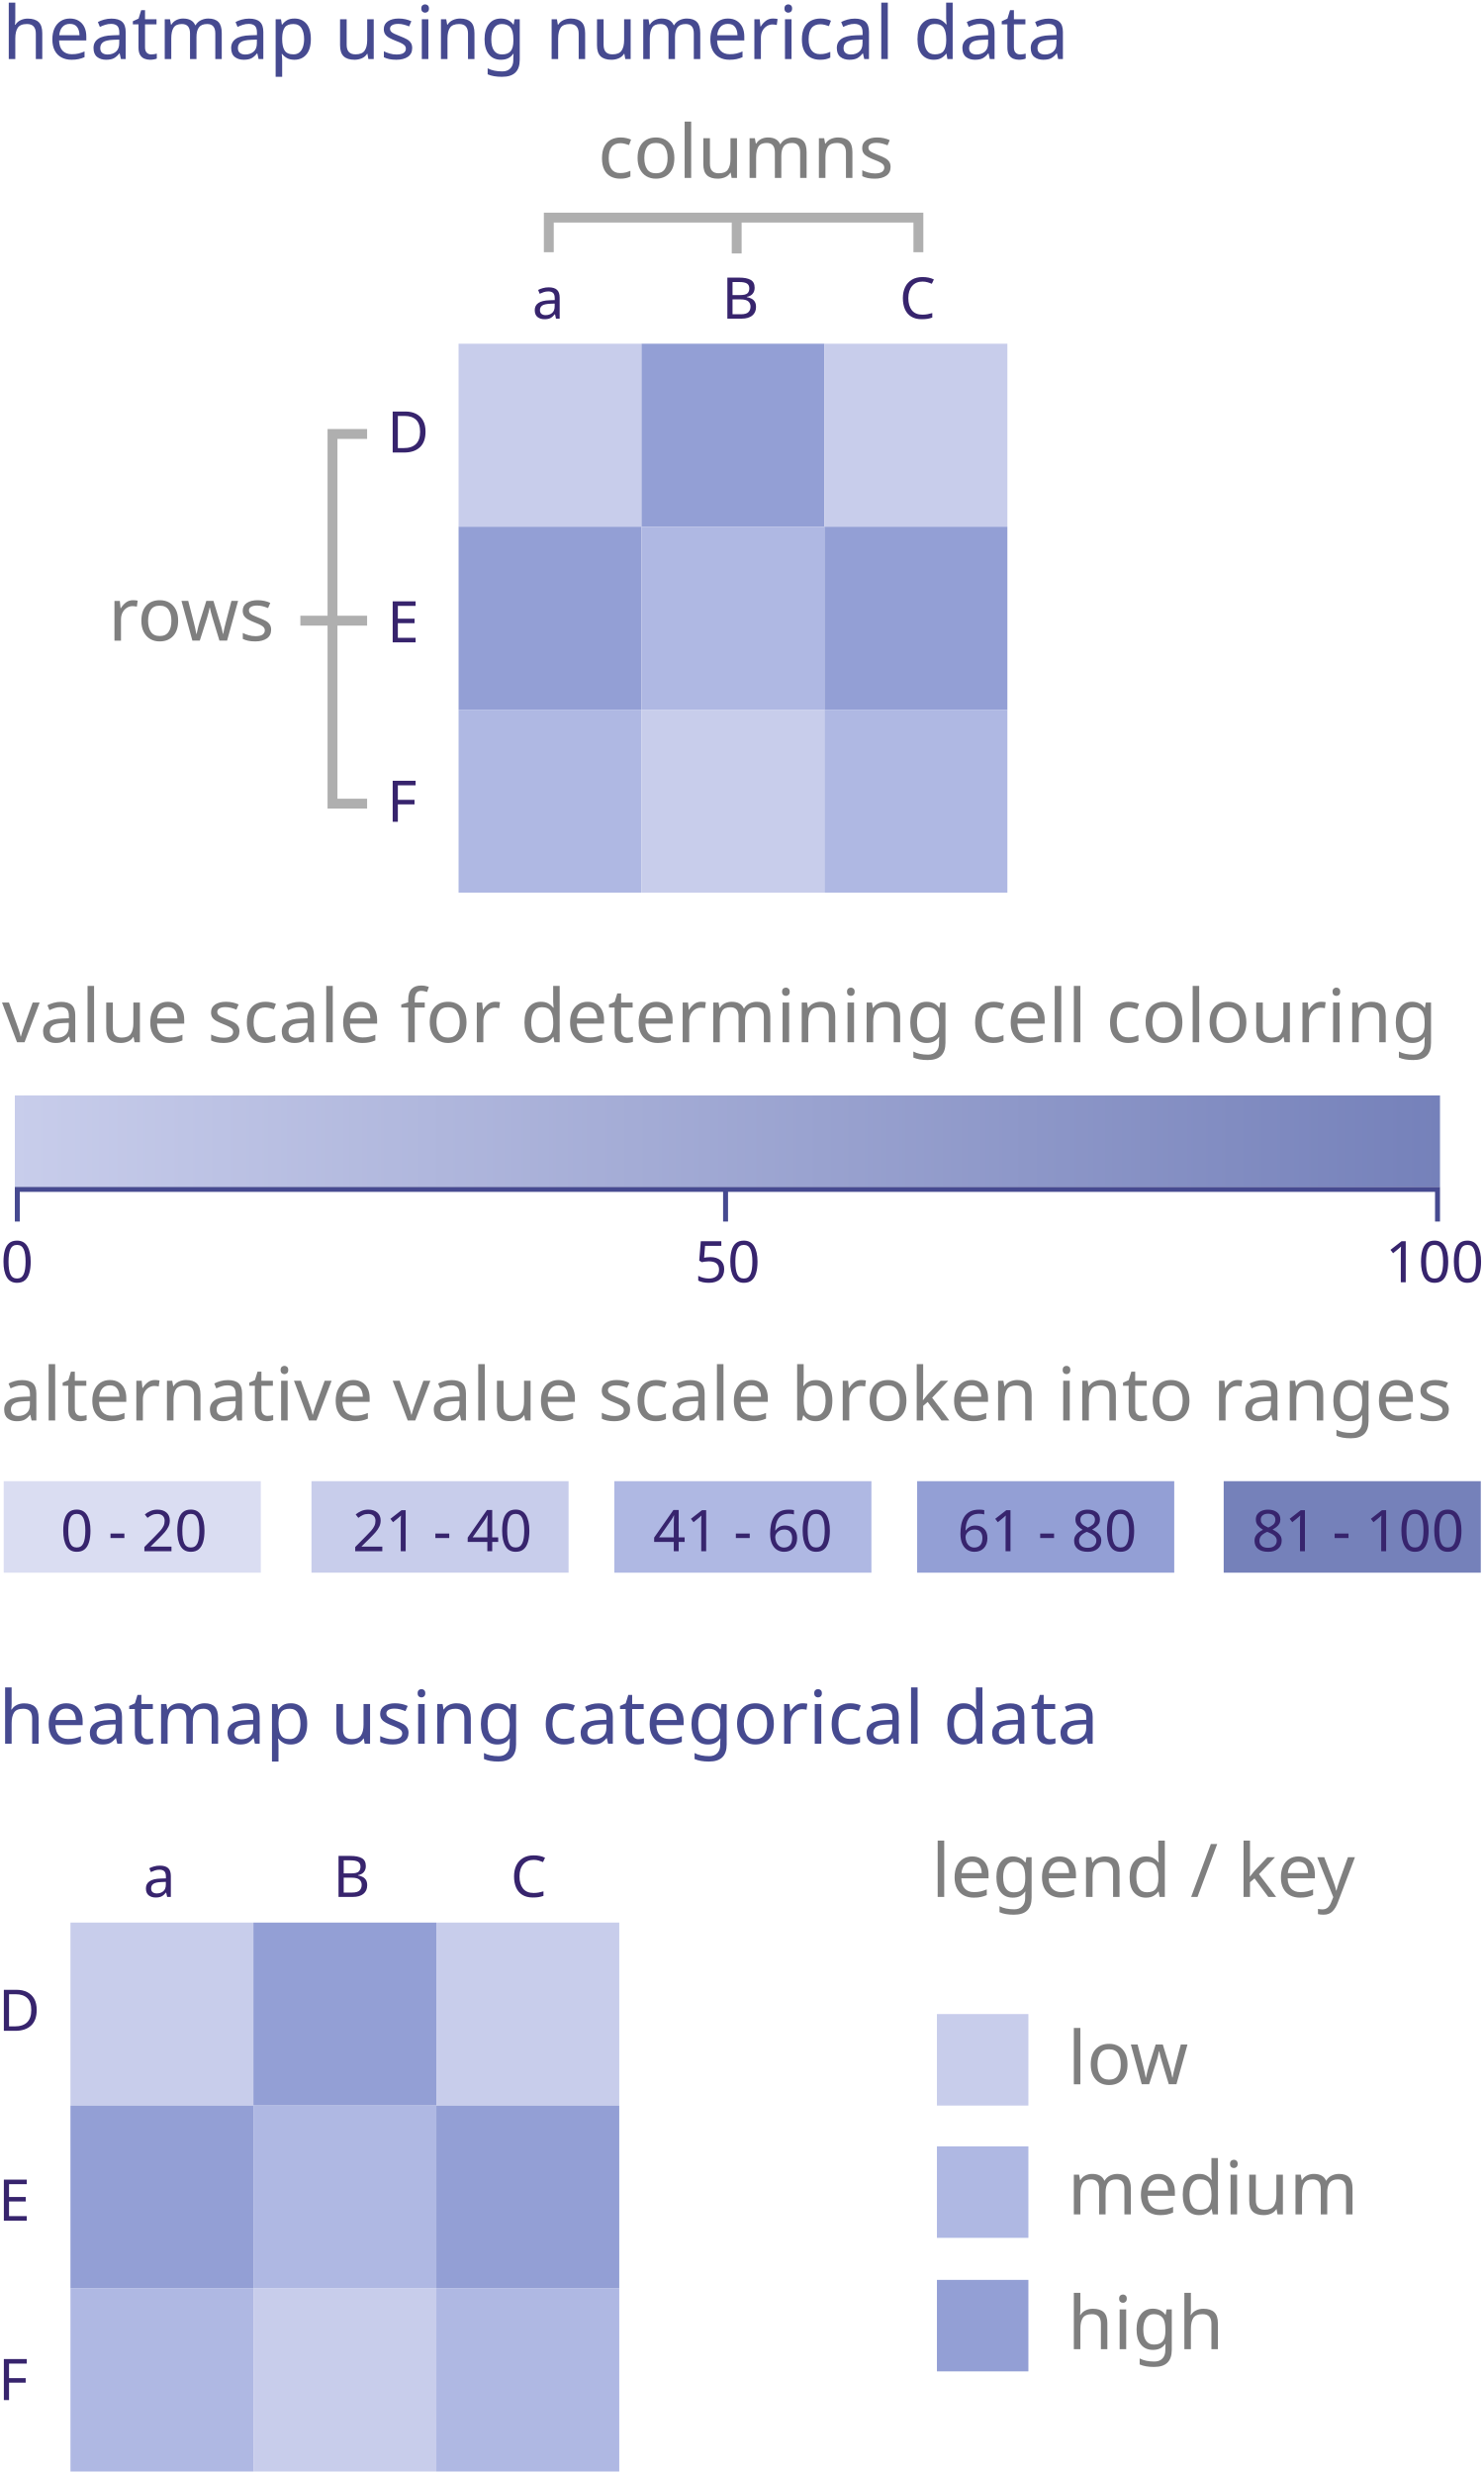
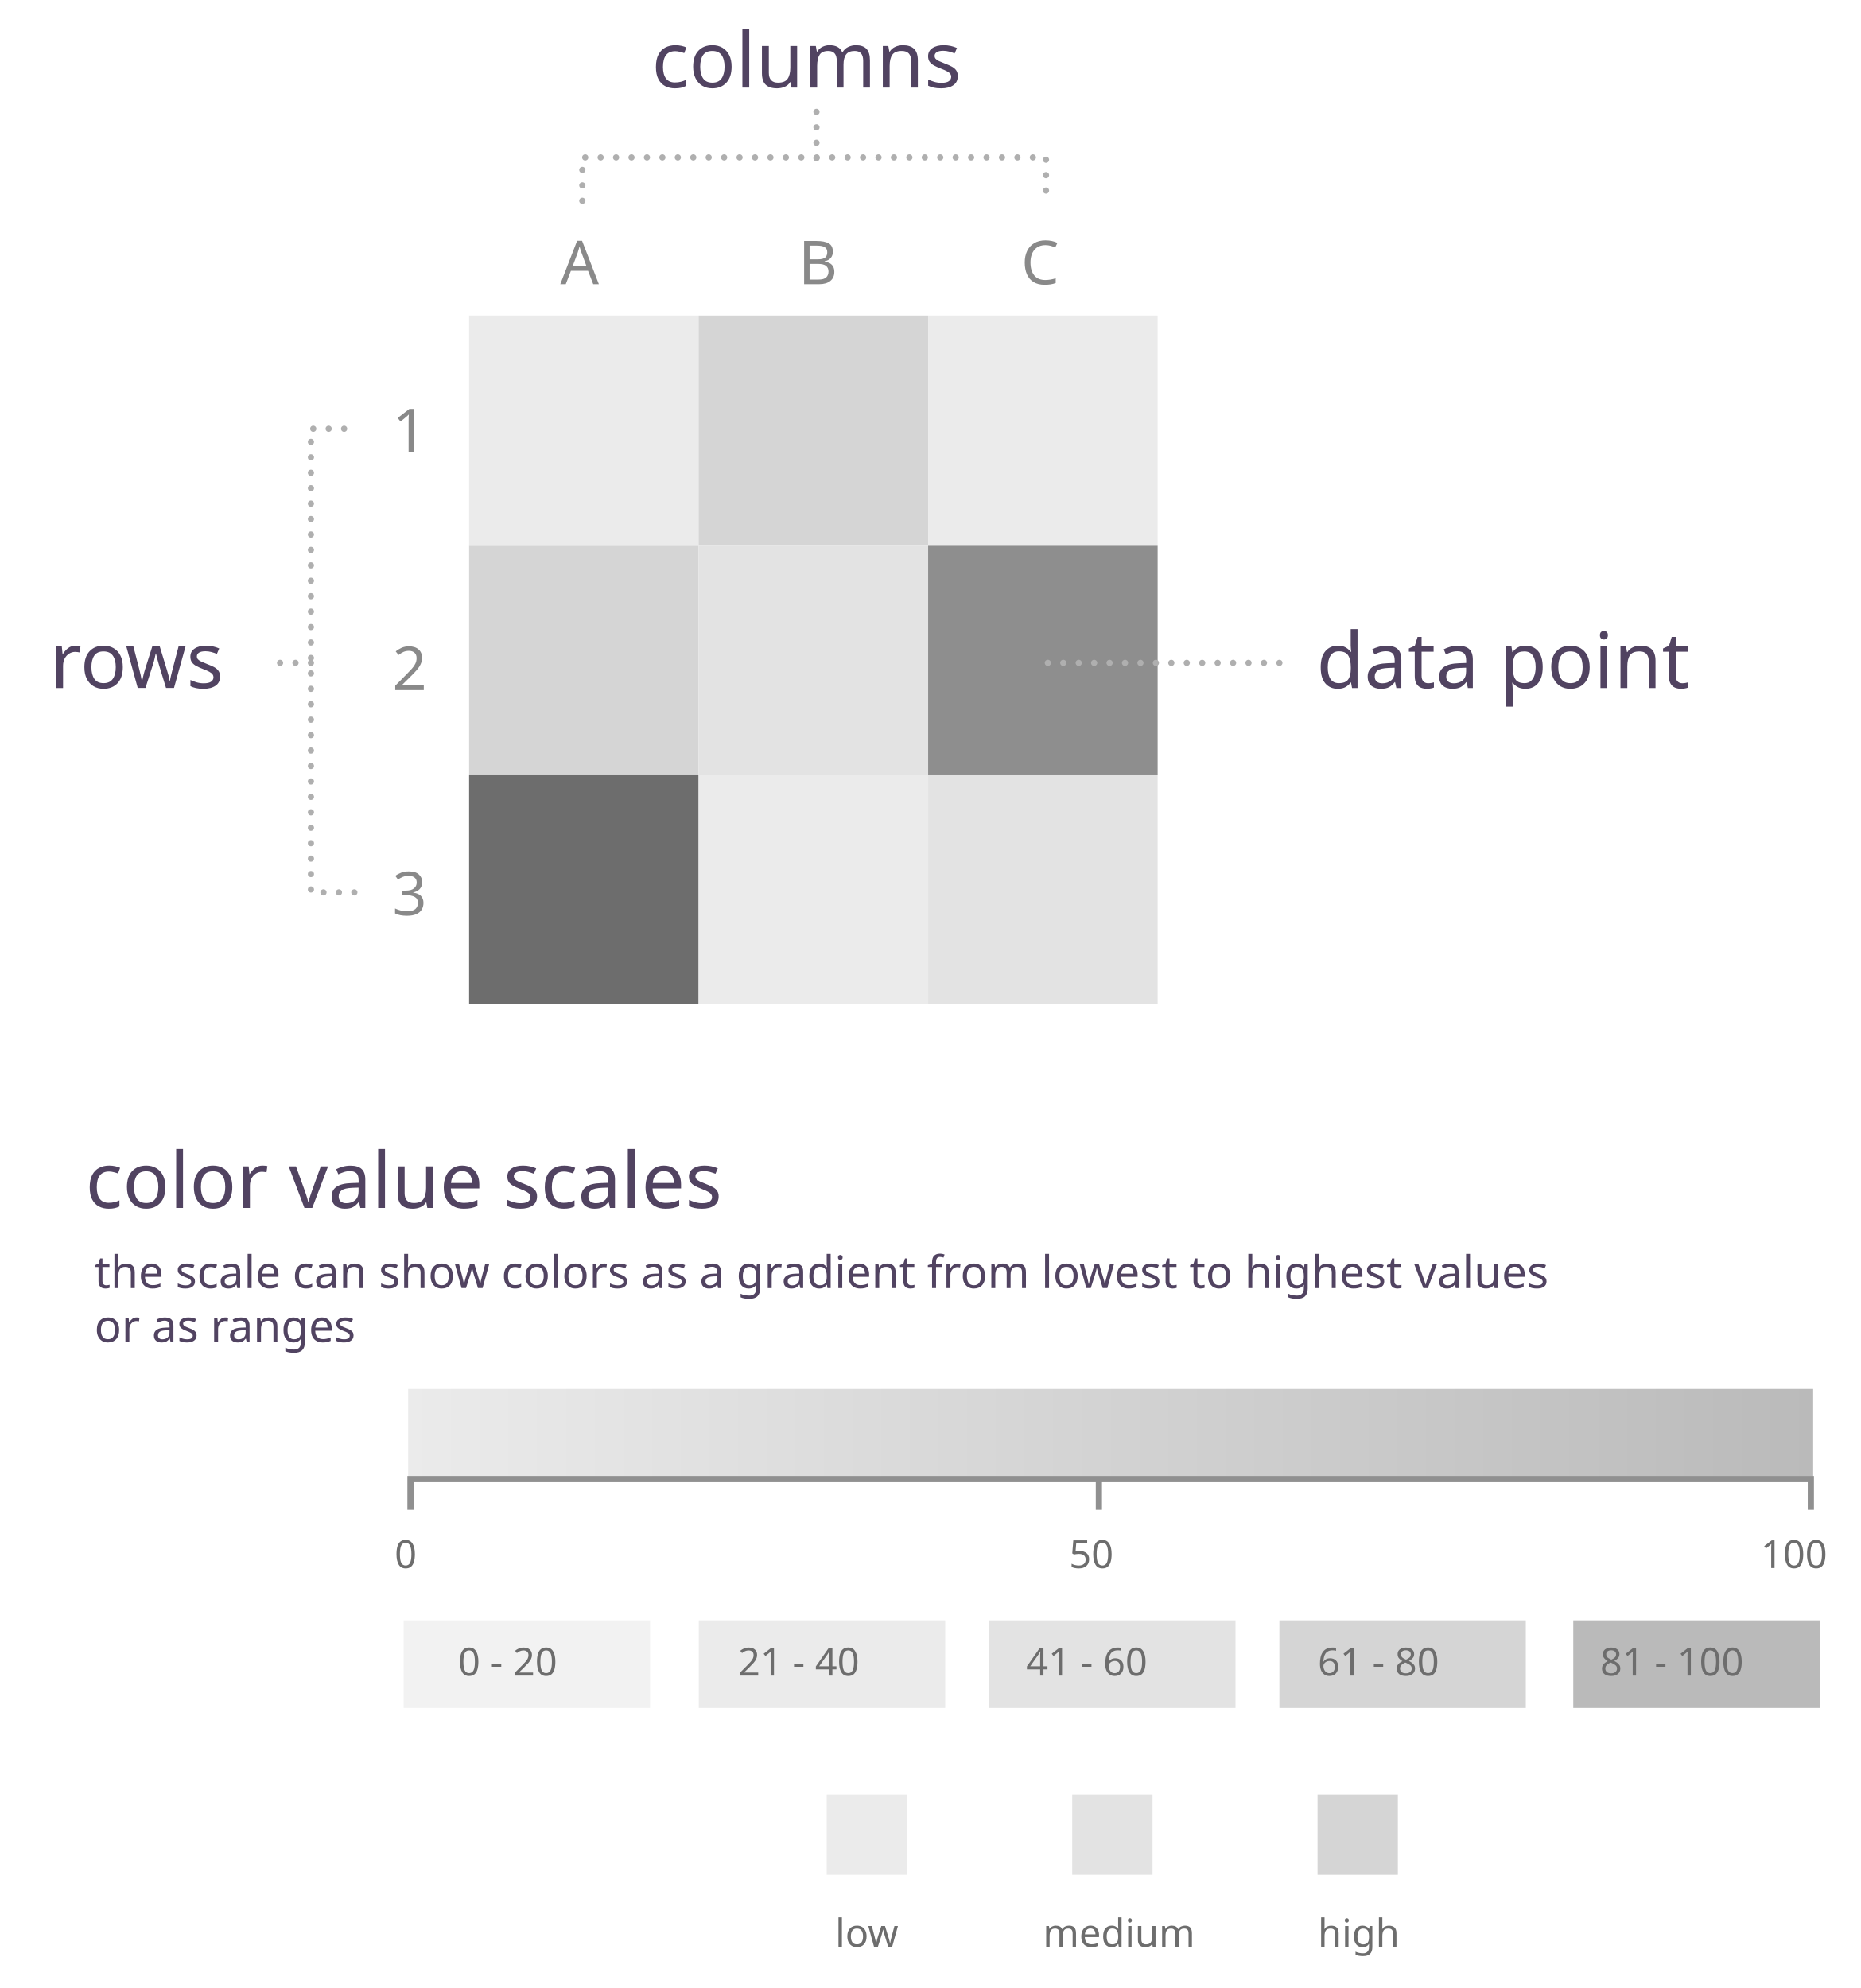
- <svg xmlns="http://www.w3.org/2000/svg" version="1.1" id="Layer_1" x="0px" y="0px" width="1200px" height="2001px" viewBox="0 0 1200 2001" enable-background="new 0 0 1200 2001" xml:space="preserve">
+ <svg xmlns="http://www.w3.org/2000/svg" version="1.1" id="Layer_1" x="0px" y="0px" viewBox="0 0 1200 1282.1" style="enable-background:new 0 0 1200 1282.1;" xml:space="preserve">
+   <style type="text/css">
+ 	.st0{fill:#6D6D6D;}
+ 	.st1{font-family:'RobotoMono-Medium';}
+ 	.st2{font-size:25px;}
+ 	.st3{fill:#EBEBEB;}
+ 	.st4{fill:#E3E3E3;}
+ 	.st5{fill:#D5D5D5;}
+ 	.st6{fill:#514361;}
+ 	.st7{font-family:'RobotoMono-Regular';}
+ 	.st8{font-size:50px;}
+ 	.st9{fill:#8E8E8E;}
+ 	.st10{fill:#898989;}
+ 	.st11{font-size:39px;}
+ 	.st12{fill:none;stroke:#AFAFAF;stroke-width:4;stroke-linecap:round;stroke-miterlimit:10;stroke-dasharray:0,9.954;}
+ 	.st13{fill:url(#SVGID_1_);}
+ 	.st14{fill:#F2F2F2;}
+ 	.st15{fill:#BABABA;}
+ 	.st16{fill:none;stroke:#909090;stroke-width:4;stroke-miterlimit:10;}
+ 	.st17{font-family:'Roboto-Italic';}
+ 	.st18{font-size:29px;}
+ </style>
  <g>
    <g>
-       <text transform="matrix(1 0 0 1 -0.9646 1410.375)" fill="#464A90" font-family="'Roboto-Regular'" font-size="59.974px">heatmap using categorical data</text>
+       <g>
+         <text transform="matrix(1 0 0 1 538.5661 1255.512)" class="st0 st1 st2">low</text>
+       </g>
    </g>
    <g>
-       <text transform="matrix(1 0 0 1 753.5237 1534.256)" fill="#7F7F7F" font-family="'Roboto-Regular'" font-size="59.974px">legend / key</text>
+       <g>
+         <text transform="matrix(1 0 0 1 672.5031 1255.512)" class="st0 st1 st2">medium</text>
+       </g>
    </g>
    <g>
-       <text transform="matrix(1 0 0 1 863.676 1685.812)" fill="#7F7F7F" font-family="'Roboto-Regular'" font-size="59.974px">low</text>
+       <g>
+         <text transform="matrix(1 0 0 1 849.7863 1255.512)" class="st0 st1 st2">high</text>
+       </g>
+     </g>
+     <rect x="533.1" y="1157.3" class="st3" width="51.8" height="51.8" />
+     <rect x="691.4" y="1157.3" class="st4" width="51.8" height="51.8" />
+     <rect x="849.6" y="1157.3" class="st5" width="51.8" height="51.8" />
+     <g>
+       <g>
+         <text transform="matrix(1 0 0 1 32.005 443.7274)" class="st6 st7 st8">rows</text>
+       </g>
    </g>
    <g>
-       <text transform="matrix(1 0 0 1 863.676 1791.031)" fill="#7F7F7F" font-family="'Roboto-Regular'" font-size="59.974px">medium</text>
+       <g>
+         <text transform="matrix(1 0 0 1 420.2203 56.4657)" class="st6 st7 st8">columns</text>
+       </g>
    </g>
    <g>
-       <text transform="matrix(1 0 0 1 863.676 1900.029)" fill="#7F7F7F" font-family="'Roboto-Regular'" font-size="59.974px">high</text>
+       <g>
+         <text transform="matrix(1 0 0 1 848.8909 443.7273)" class="st6 st7 st8">data point</text>
+       </g>
    </g>
-     <rect x="758" y="1629" fill="#C8CDEB" width="74" height="74" />
-     <rect x="758" y="1736" fill="#AFB8E3" width="74" height="74" />
-     <rect x="758" y="1844" fill="#939FD5" width="74" height="74" />
+     <rect x="302.5" y="203.5" class="st3" width="148" height="148" />
+     <rect x="450.5" y="203.5" class="st5" width="148" height="148" />
+     <rect x="598.5" y="203.5" class="st3" width="148" height="148" />
+     <rect x="302.5" y="351.5" class="st5" width="148" height="148" />
+     <rect x="450.5" y="351.5" class="st4" width="148" height="148" />
+     <rect x="598.5" y="351.5" class="st9" width="148" height="148" />
+     <rect x="302.5" y="499.5" class="st0" width="148" height="148" />
+     <rect x="450.5" y="499.5" class="st3" width="148" height="148" />
+     <rect x="598.5" y="499.5" class="st4" width="148" height="148" />
    <g>
-       <text transform="matrix(1 0 0 1 87.512 518.1932)" fill="#7F7F7F" font-family="'Roboto-Regular'" font-size="59.974px">rows</text>
+       <text transform="matrix(1 0 0 1 252.9923 291.5417)" class="st10 st7 st11">1</text>
    </g>
    <g>
-       <text transform="matrix(1 0 0 1 483.7346 143.9315)" fill="#7F7F7F" font-family="'Roboto-Regular'" font-size="59.974px">columns</text>
-     </g>
-     <rect x="371" y="278" fill="#C8CDEB" width="148" height="148" />
-     <rect x="519" y="278" fill="#939FD5" width="148" height="148" />
-     <rect x="667" y="278" fill="#C8CDEB" width="148" height="148" />
-     <rect x="371" y="426" fill="#939FD5" width="148" height="148" />
-     <rect x="519" y="426" fill="#AFB8E3" width="148" height="148" />
-     <rect x="667" y="426" fill="#939FD5" width="148" height="148" />
-     <rect x="371" y="574" fill="#AFB8E3" width="148" height="148" />
-     <rect x="519" y="574" fill="#C8CDEB" width="148" height="148" />
-     <rect x="667" y="574" fill="#AFB8E3" width="148" height="148" />
-     <g>
-       <text transform="matrix(1 0 0 1 313.1917 366.0076)" fill="#37246D" font-family="'Roboto-Medium'" font-size="46.453px">D</text>
+       <text transform="matrix(1 0 0 1 252.9923 445.0789)" class="st10 st7 st11">2</text>
    </g>
    <g>
-       <text transform="matrix(1 0 0 1 313.1917 519.5447)" fill="#37246D" font-family="'Roboto-Medium'" font-size="46.453px">E</text>
+       <text transform="matrix(1 0 0 1 252.9923 590.1981)" class="st10 st7 st11">3</text>
    </g>
    <g>
-       <text transform="matrix(1 0 0 1 313.1917 664.6639)" fill="#37246D" font-family="'Roboto-Medium'" font-size="46.453px">F</text>
+       <text transform="matrix(1 0 0 1 361.2891 183.2468)" class="st10 st7 st11">A</text>
    </g>
    <g>
-       <text transform="matrix(1 0 0 1 430.4885 257.7127)" fill="#37246D" font-family="'Roboto-Medium'" font-size="46.453px">a</text>
+       <text transform="matrix(1 0 0 1 514.754 183.2468)" class="st10 st7 st11">B</text>
    </g>
    <g>
-       <text transform="matrix(1 0 0 1 583.9534 257.7127)" fill="#37246D" font-family="'Roboto-Medium'" font-size="46.453px">B</text>
+       <text transform="matrix(1 0 0 1 658.418 183.2468)" class="st10 st7 st11">C</text>
+     </g>
+     <polyline class="st12" points="375.5,129.5 375.5,101.5 674.5,101.5 674.5,129.5  " />
+     <polyline class="st12" points="228.5,575.5 200.5,575.5 200.5,276.5 228.5,276.5  " />
+     <line class="st12" x1="200.5" y1="427.5" x2="174.5" y2="427.5" />
+     <g>
+       <g>
+         <text transform="matrix(1 0 0 1 55.1052 778.9877)" class="st6 st7 st8">color value scales </text>
+       </g>
+     </g>
+     <linearGradient id="SVGID_1_" gradientUnits="userSpaceOnUse" x1="263.2" y1="-577.95" x2="1169.2" y2="-577.95" gradientTransform="matrix(1 0 0 1 0 1502)">
+       <stop offset="0" style="stop-color:#EBEBEB" />
+       <stop offset="1" style="stop-color:#BABABA" />
+     </linearGradient>
+     <rect x="263.2" y="895.8" class="st13" width="906" height="56.5" />
+     <rect x="825" y="1045" class="st5" width="158.9" height="56.5" />
+     <rect x="450.6" y="1045" class="st3" width="158.9" height="56.5" />
+     <rect x="260.3" y="1045" class="st14" width="158.9" height="56.5" />
+     <rect x="1014.5" y="1045" class="st15" width="158.9" height="56.5" />
+     <rect x="637.8" y="1045" class="st4" width="158.9" height="56.5" />
+     <g>
+       <text transform="matrix(1 0 0 1 295.3882 1080.625)" class="st0 st1 st2">0 - 20</text>
    </g>
    <g>
-       <text transform="matrix(1 0 0 1 727.6174 257.7127)" fill="#37246D" font-family="'Roboto-Medium'" font-size="46.453px">C</text>
-     </g>
-     <rect x="57" y="1555" fill="#C8CDEB" width="148" height="148" />
-     <rect x="205" y="1555" fill="#939FD5" width="148" height="148" />
-     <rect x="353" y="1555" fill="#C8CDEB" width="148" height="148" />
-     <rect x="57" y="1703" fill="#939FD5" width="148" height="148" />
-     <rect x="205" y="1703" fill="#AFB8E3" width="148" height="148" />
-     <rect x="353" y="1703" fill="#939FD5" width="148" height="148" />
-     <rect x="57" y="1851" fill="#AFB8E3" width="148" height="148" />
-     <rect x="205" y="1851" fill="#C8CDEB" width="148" height="148" />
-     <rect x="353" y="1851" fill="#AFB8E3" width="148" height="148" />
-     <g>
-       <text transform="matrix(1 0 0 1 -1.3787 1642.551)" fill="#37246D" font-family="'Roboto-Medium'" font-size="46.453px">D</text>
+       <text transform="matrix(1 0 0 1 254.4526 1011.246)" class="st0 st1 st2">0</text>
    </g>
    <g>
-       <text transform="matrix(1 0 0 1 -1.3787 1796.088)" fill="#37246D" font-family="'Roboto-Medium'" font-size="46.453px">E</text>
+       <text transform="matrix(1 0 0 1 689.4365 1011.246)" class="st0 st1 st2">50</text>
    </g>
    <g>
-       <text transform="matrix(1 0 0 1 -1.3787 1941.207)" fill="#37246D" font-family="'Roboto-Medium'" font-size="46.453px">F</text>
+       <text transform="matrix(1 0 0 1 1135.415 1011.246)" class="st0 st1 st2">100</text>
    </g>
    <g>
-       <text transform="matrix(1 0 0 1 115.9143 1534.256)" fill="#37246D" font-family="'Roboto-Medium'" font-size="46.453px">a</text>
+       <text transform="matrix(1 0 0 1 475.9146 1080.625)" class="st0 st1 st2">21 - 40</text>
    </g>
    <g>
-       <text transform="matrix(1 0 0 1 269.3831 1534.256)" fill="#37246D" font-family="'Roboto-Medium'" font-size="46.453px">B</text>
+       <text transform="matrix(1 0 0 1 661.667 1080.625)" class="st0 st1 st2">41 - 60</text>
    </g>
    <g>
-       <text transform="matrix(1 0 0 1 413.0471 1534.256)" fill="#37246D" font-family="'Roboto-Medium'" font-size="46.453px">C</text>
-     </g>
-     <polyline fill="none" stroke="#AFAFAF" stroke-width="8" stroke-miterlimit="10" points="444,204 444,176 743,176 743,204  " />
-     <line fill="none" stroke="#AFAFAF" stroke-width="8" stroke-miterlimit="10" x1="596" y1="205" x2="596" y2="176" />
-     <polyline fill="none" stroke="#AFAFAF" stroke-width="8" stroke-miterlimit="10" points="297,650 269,650 269,351 297,351  " />
-     <line fill="none" stroke="#AFAFAF" stroke-width="8" stroke-miterlimit="10" x1="297" y1="502" x2="243" y2="502" />
-     <g>
-       <text transform="matrix(1 0 0 1 1.6213 842.9861)" fill="#7F7F7F" font-family="'Roboto-Regular'" font-size="59.974px">value scale for determining cell colouring</text>
+       <text transform="matrix(1 0 0 1 849.7861 1080.625)" class="st0 st1 st2">61 - 80</text>
    </g>
    <g>
-       <text transform="matrix(1 0 0 1 0.6213 1148.914)" fill="#7F7F7F" font-family="'Roboto-Regular'" font-size="59.974px">alternative value scale broken into ranges</text>
+       <text transform="matrix(1 0 0 1 1031.803 1080.625)" class="st0 st1 st2">81 - 100</text>
    </g>
-     <linearGradient id="SVGID_1_" gradientUnits="userSpaceOnUse" x1="12" y1="923" x2="1165" y2="923">
-       <stop offset="0" style="stop-color:#C8CDEB" />
-       <stop offset="1" style="stop-color:#7581BA" />
-     </linearGradient>
-     <rect x="12" y="886" fill="url(#SVGID_1_)" width="1153" height="74" />
-     <rect x="742" y="1198" fill="#939FD5" width="208" height="74" />
-     <rect x="252" y="1198" fill="#C8CDEB" width="208" height="74" />
-     <rect x="3" y="1198" fill="#DADDF2" width="208" height="74" />
-     <rect x="990" y="1198" fill="#7581BA" width="208" height="74" />
-     <rect x="497" y="1198" fill="#AFB8E3" width="208" height="74" />
-     <g>
-       <text transform="matrix(1 0 0 1 48.8831 1254.642)" fill="#37246D" font-family="'Roboto-Medium'" font-size="46.453px">0 - 20</text>
-     </g>
-     <g>
-       <text transform="matrix(1 0 0 1 0.5432 1037.088)" fill="#37246D" font-family="'Roboto-Medium'" font-size="46.453px">0</text>
-     </g>
-     <g>
-       <text transform="matrix(1 0 0 1 561.9807 1037.088)" fill="#37246D" font-family="'Roboto-Medium'" font-size="46.453px">50</text>
-     </g>
-     <g>
-       <text transform="matrix(1 0 0 1 1120.793 1037.088)" fill="#37246D" font-family="'Roboto-Medium'" font-size="46.453px">100</text>
-     </g>
-     <g>
-       <text transform="matrix(1 0 0 1 285.1487 1254.642)" fill="#37246D" font-family="'Roboto-Medium'" font-size="46.453px">21 - 40</text>
-     </g>
-     <g>
-       <text transform="matrix(1 0 0 1 528.2542 1254.642)" fill="#37246D" font-family="'Roboto-Medium'" font-size="46.453px">41 - 60</text>
-     </g>
-     <g>
-       <text transform="matrix(1 0 0 1 774.4573 1254.642)" fill="#37246D" font-family="'Roboto-Medium'" font-size="46.453px">61 - 80</text>
-     </g>
-     <g>
-       <text transform="matrix(1 0 0 1 1012.672 1254.642)" fill="#37246D" font-family="'Roboto-Medium'" font-size="46.453px">81 - 100</text>
-     </g>
-     <polyline fill="none" stroke="#464A90" stroke-width="4" stroke-miterlimit="10" points="14,988 14,962 1163,962 1163,988  " />
-     <line fill="none" stroke="#464A90" stroke-width="4" stroke-miterlimit="10" x1="587" y1="988" x2="587" y2="963" />
-     <text transform="matrix(1 0 0 1 2.0002 47.7401)" fill="#464A90" font-family="'Roboto-Regular'" font-size="59.974px">heatmap using numerical data</text>
+     <polyline class="st16" points="264.7,973.7 264.7,953.9 1167.7,953.9 1167.7,973.7  " />
+     <line class="st16" x1="708.6" y1="973.7" x2="708.6" y2="954.6" />
+   </g>
+   <path class="st12" d="M526.5,102V69.5" />
+   <line class="st12" x1="825" y1="427.5" x2="675.5" y2="427.5" />
+   <g>
+     <text transform="matrix(1 0 0 1 60.854 830.6848)" class="st6 st17 st18">the scale can show colors as a gradient from lowest to highest values</text>
+     <text transform="matrix(1 0 0 1 60.854 865.4848)" class="st6 st17 st18">or as ranges </text>
  </g>
</svg>
